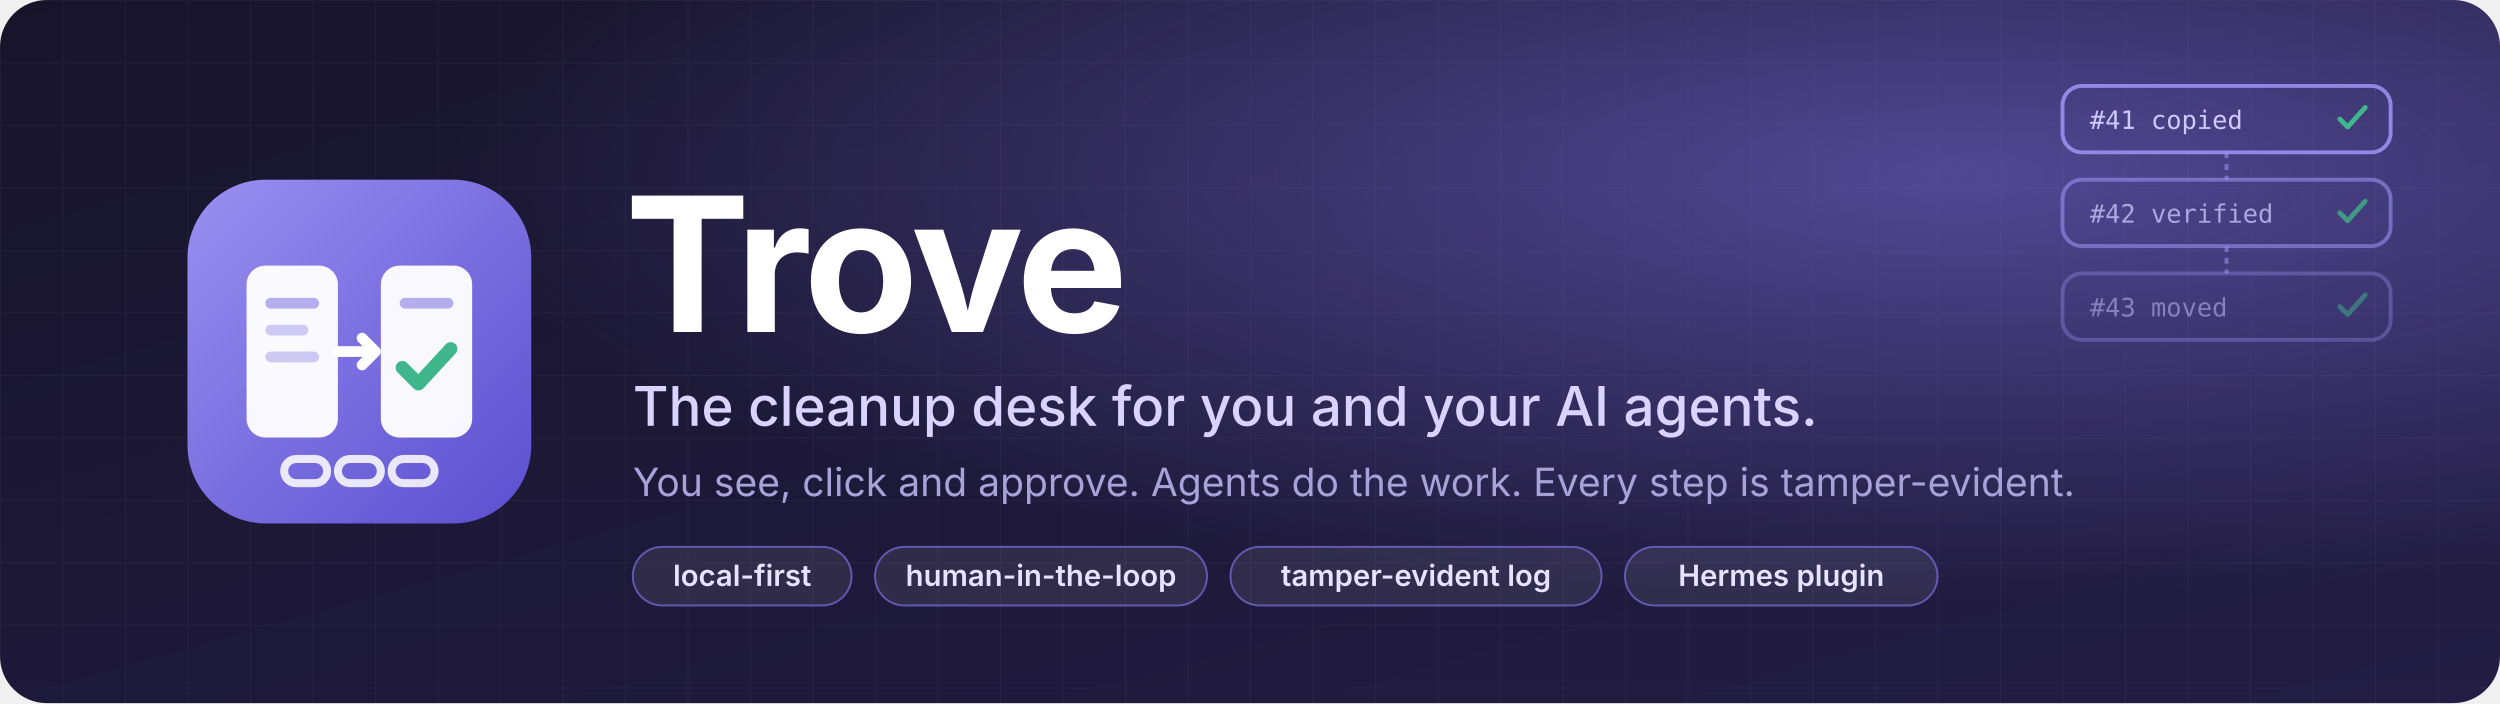
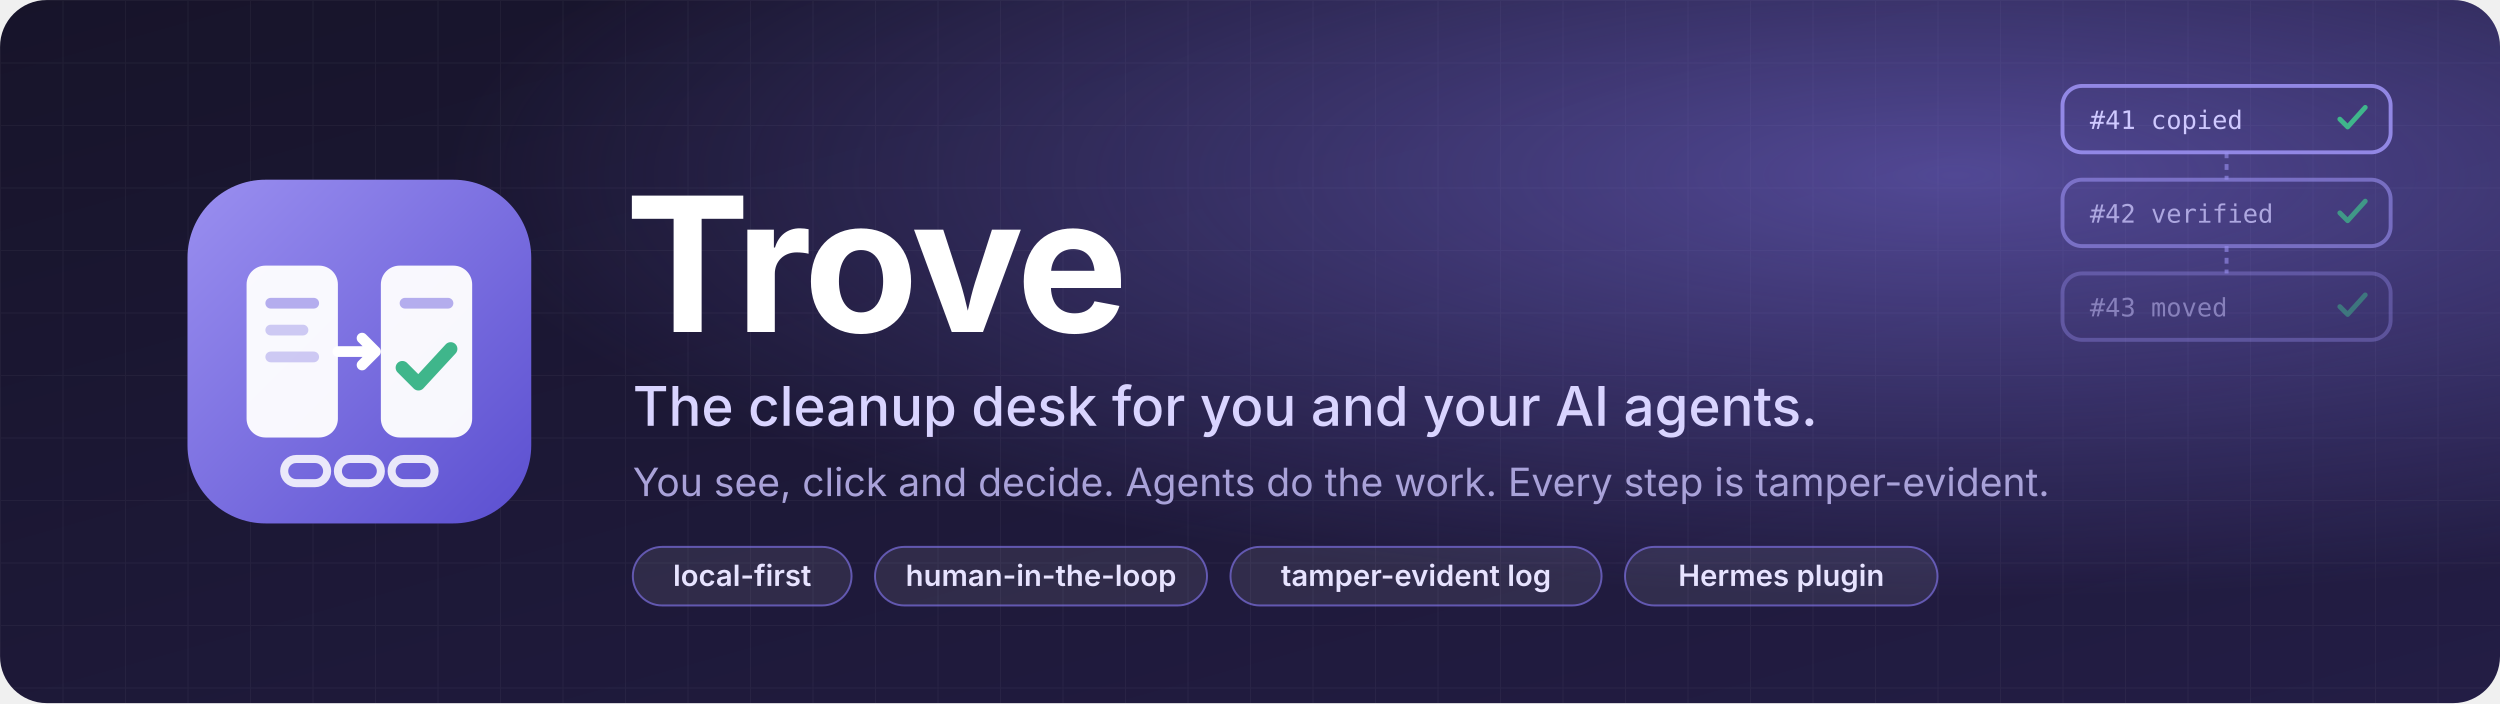
<svg xmlns="http://www.w3.org/2000/svg" width="1280" height="360" viewBox="0 0 1280 360" role="img" aria-label="Trove – the cleanup desk for you and your AI agents">
  <defs>
    <linearGradient id="bg" x1="0" y1="0" x2="1" y2="1">
      <stop offset="0" stop-color="#17142a" />
      <stop offset="1" stop-color="#231d45" />
    </linearGradient>
    <radialGradient id="glow" cx="0.78" cy="0.25" r="0.6">
      <stop offset="0" stop-color="#7c6fe0" stop-opacity="0.55" />
      <stop offset="1" stop-color="#7c6fe0" stop-opacity="0" />
    </radialGradient>
    <linearGradient id="lg" x1="0" y1="0" x2="1" y2="1">
      <stop offset="0" stop-color="#9a8ff0" />
      <stop offset="1" stop-color="#5b4fd0" />
    </linearGradient>
    <pattern id="grid" width="32" height="32" patternUnits="userSpaceOnUse">
      <path d="M32 0H0V32" fill="none" stroke="#ffffff" stroke-opacity="0.04" stroke-width="1" />
    </pattern>
  </defs>
  <rect width="1280" height="360" rx="24" fill="url(#bg)" />
  <rect width="1280" height="360" rx="24" fill="url(#grid)" />
  <rect width="1280" height="360" rx="24" fill="url(#glow)" />
  <g transform="translate(96 92)">
    <rect width="176" height="176" rx="40" fill="url(#lg)" />
    <g transform="scale(1.375)">
      <rect x="22" y="32" width="34" height="64" rx="7" fill="#fff" fill-opacity="0.95" />
      <rect x="29" y="44" width="20" height="4" rx="2" fill="#7c6fe0" fill-opacity="0.55" />
      <rect x="29" y="54" width="16" height="4" rx="2" fill="#7c6fe0" fill-opacity="0.35" />
      <rect x="29" y="64" width="20" height="4" rx="2" fill="#7c6fe0" fill-opacity="0.35" />
      <rect x="72" y="32" width="34" height="64" rx="7" fill="#fff" fill-opacity="0.95" />
      <rect x="79" y="44" width="20" height="4" rx="2" fill="#7c6fe0" fill-opacity="0.55" />
      <path d="M80 70 l6 6 l12 -13" fill="none" stroke="#3fb68b" stroke-width="5" stroke-linecap="round" stroke-linejoin="round" />
      <path d="M56 64 h14 m-5 -5 l5 5 l-5 5" fill="none" stroke="#fff" stroke-width="4" stroke-linecap="round" stroke-linejoin="round" />
      <g fill="none" stroke="#fff" stroke-opacity="0.85" stroke-width="3">
        <rect x="36" y="104" width="16" height="9" rx="4.5" />
        <rect x="56" y="104" width="16" height="9" rx="4.5" />
        <rect x="76" y="104" width="16" height="9" rx="4.5" />
      </g>
    </g>
  </g>
  <g font-family="Inter, 'Segoe UI', Helvetica, Arial, sans-serif">
    <text x="320" y="170" fill="#ffffff" font-size="96" font-weight="700" letter-spacing="-2">Trove</text>
    <text x="324" y="218" fill="#d9d4ff" font-size="28" font-weight="500">The cleanup desk for you and your AI agents.</text>
-     <text x="324" y="254" fill="#a9a2d9" font-size="20">You see, click and approve. Agents do the work. Every step is tamper-evident.</text>
+     <text x="324" y="254" fill="#a9a2d9" font-size="20">You see, click and decide. Agents do the work. Every step is tamper-evident.</text>
    <g font-size="15" font-weight="600">
      <rect x="324" y="280" width="112" height="30" rx="15" fill="#ffffff" fill-opacity="0.08" stroke="#7c6fe0" stroke-opacity="0.7" />
      <text x="380" y="300" fill="#e7e3ff" text-anchor="middle">local-first</text>
      <rect x="448" y="280" width="170" height="30" rx="15" fill="#ffffff" fill-opacity="0.08" stroke="#7c6fe0" stroke-opacity="0.7" />
      <text x="533" y="300" fill="#e7e3ff" text-anchor="middle">human-in-the-loop</text>
      <rect x="630" y="280" width="190" height="30" rx="15" fill="#ffffff" fill-opacity="0.08" stroke="#7c6fe0" stroke-opacity="0.7" />
      <text x="725" y="300" fill="#e7e3ff" text-anchor="middle">tamper-evident log</text>
      <rect x="832" y="280" width="160" height="30" rx="15" fill="#ffffff" fill-opacity="0.08" stroke="#7c6fe0" stroke-opacity="0.7" />
      <text x="912" y="300" fill="#e7e3ff" text-anchor="middle">Hermes plugin</text>
    </g>
  </g>
  <g transform="translate(1056 44)">
    <g fill="none" stroke="#9a8ff0" stroke-width="2">
      <rect x="0" y="0" width="168" height="34" rx="10" stroke-opacity="0.9" />
      <rect x="0" y="48" width="168" height="34" rx="10" stroke-opacity="0.6" />
      <rect x="0" y="96" width="168" height="34" rx="10" stroke-opacity="0.35" />
      <path d="M84 34 v14 M84 82 v14" stroke-opacity="0.6" stroke-dasharray="3 3" />
    </g>
    <g font-family="ui-monospace, 'SFMono-Regular', Menlo, Consolas, monospace" font-size="13" fill="#cfc9ff">
      <text x="14" y="22">#41 copied</text>
      <text x="14" y="70" fill-opacity="0.75">#42 verified</text>
      <text x="14" y="118" fill-opacity="0.5">#43 moved</text>
      <path d="M142 17 l4 4 l9 -10" fill="none" stroke="#3fb68b" stroke-width="2.5" stroke-linecap="round" stroke-linejoin="round" stroke-opacity="1" />
      <path d="M142 65 l4 4 l9 -10" fill="none" stroke="#3fb68b" stroke-width="2.5" stroke-linecap="round" stroke-linejoin="round" stroke-opacity="0.75" />
      <path d="M142 113 l4 4 l9 -10" fill="none" stroke="#3fb68b" stroke-width="2.5" stroke-linecap="round" stroke-linejoin="round" stroke-opacity="0.5" />
    </g>
  </g>
</svg>
